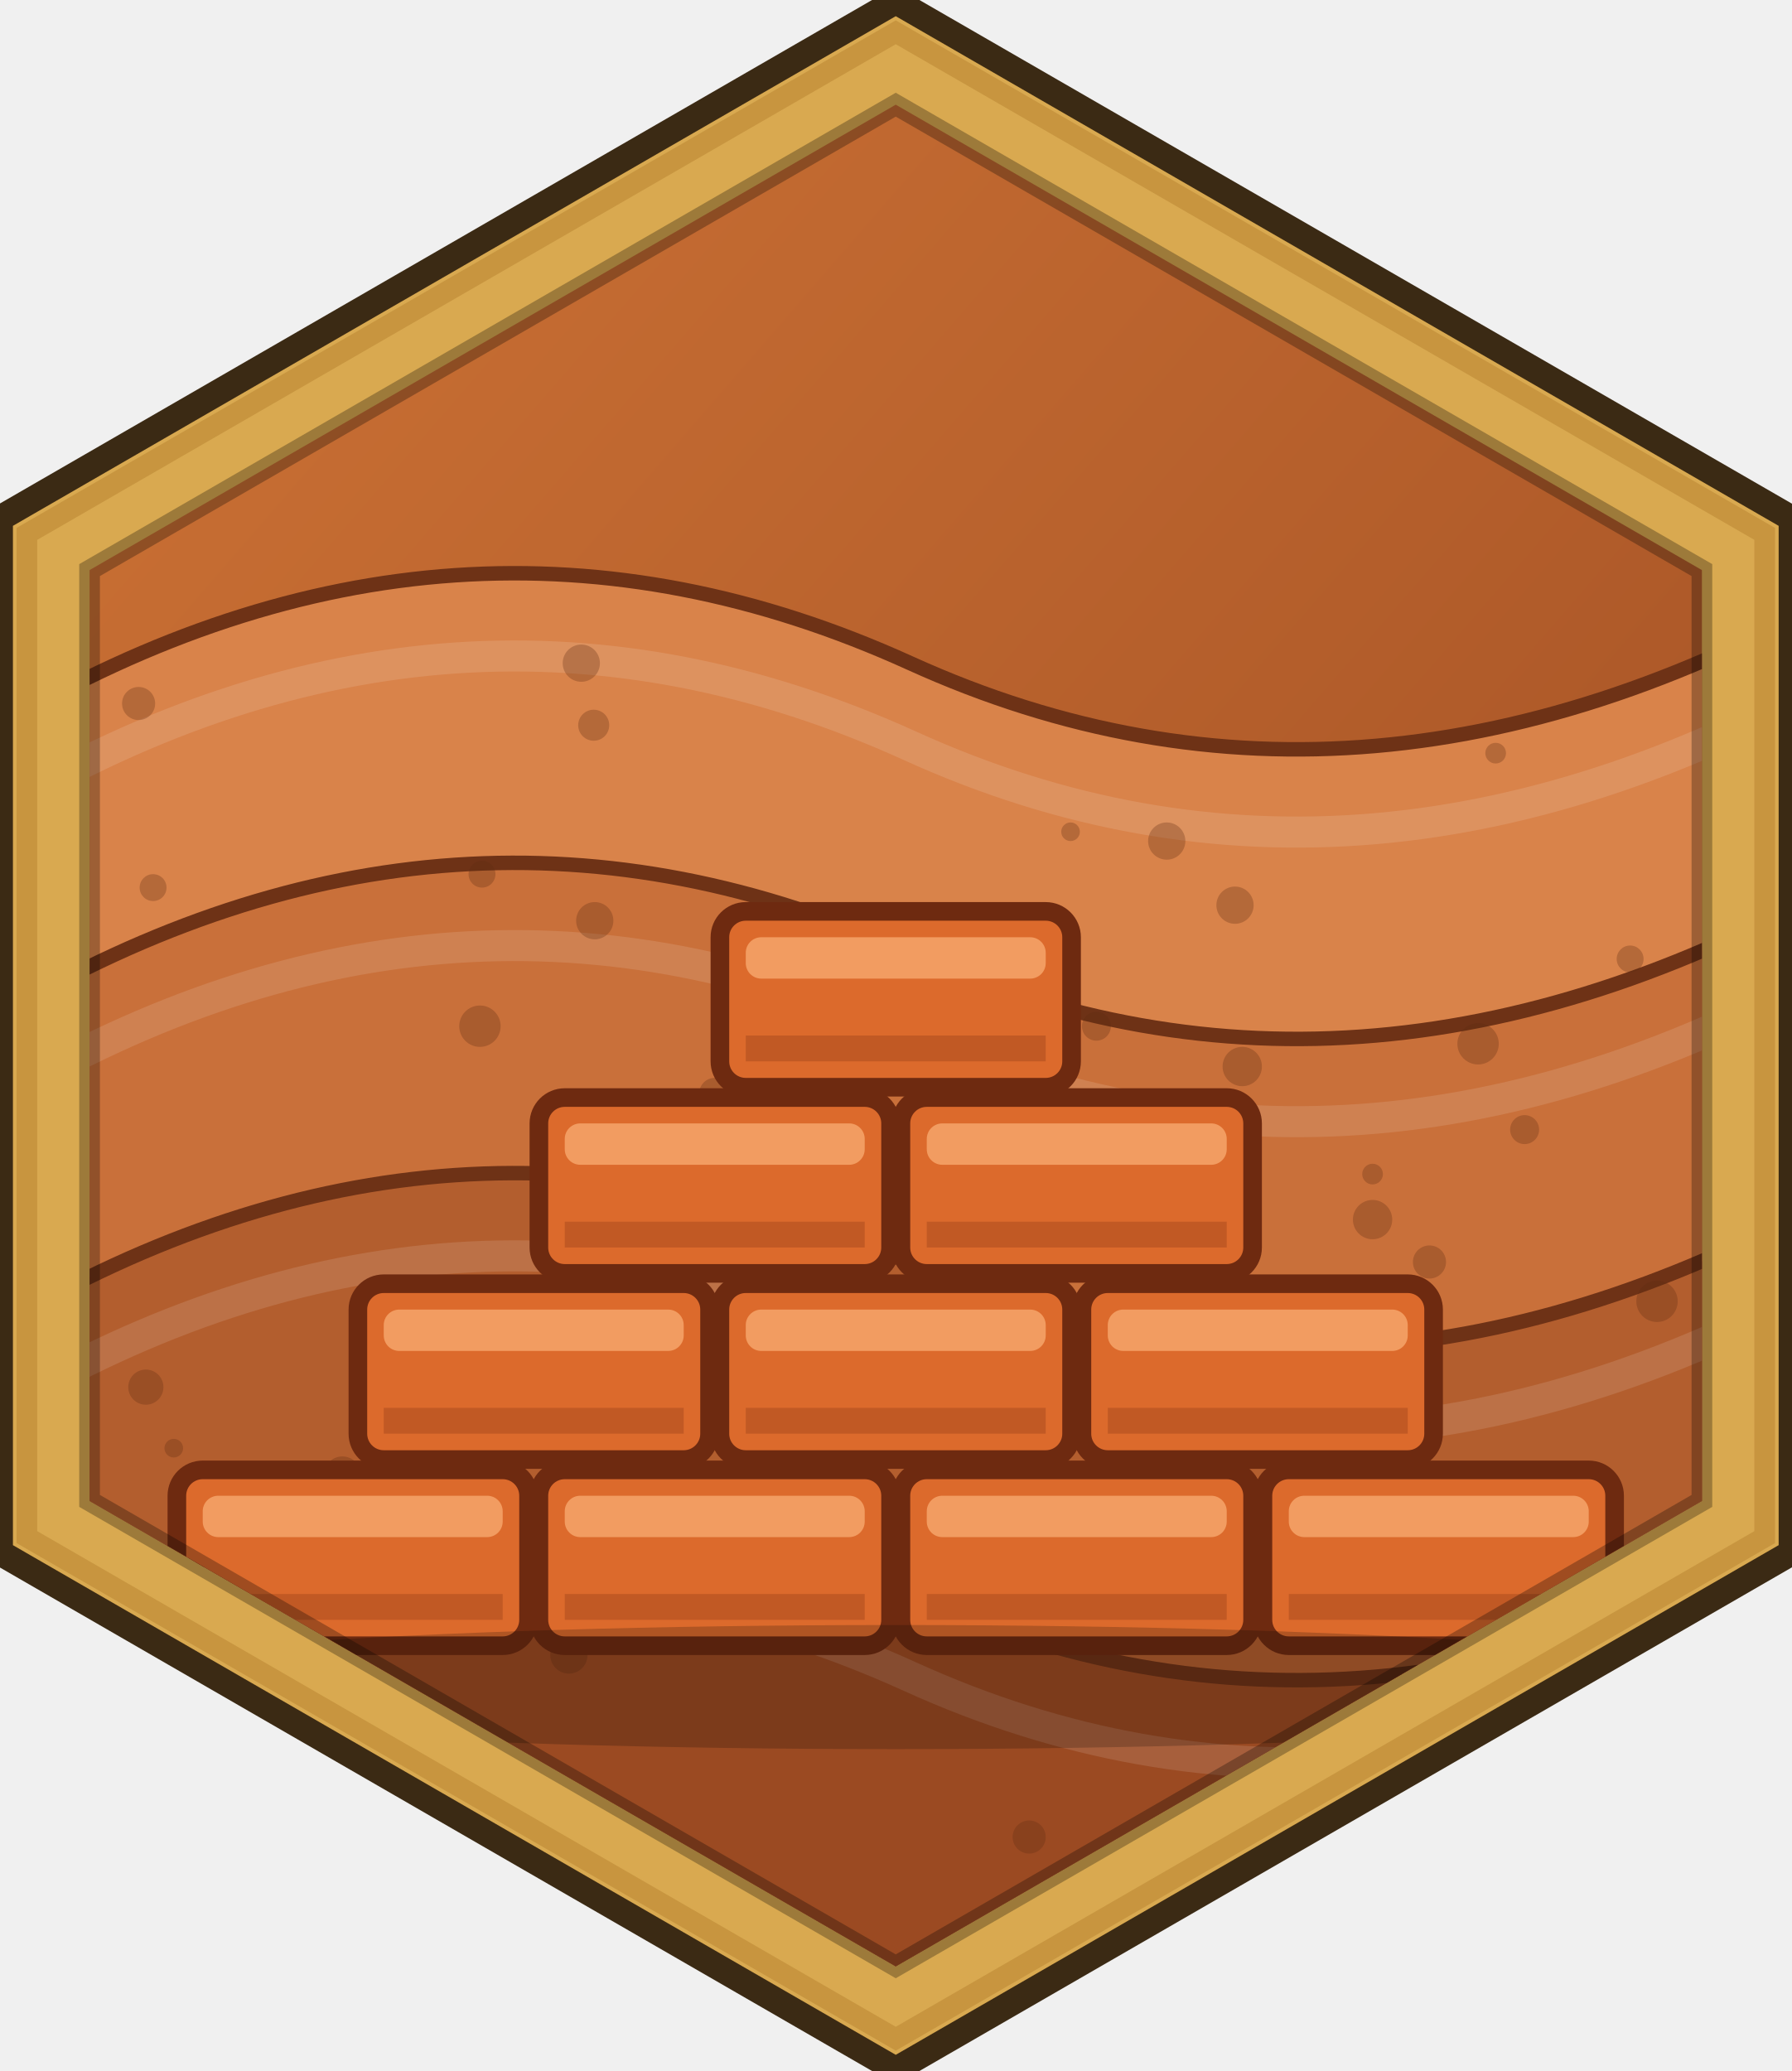
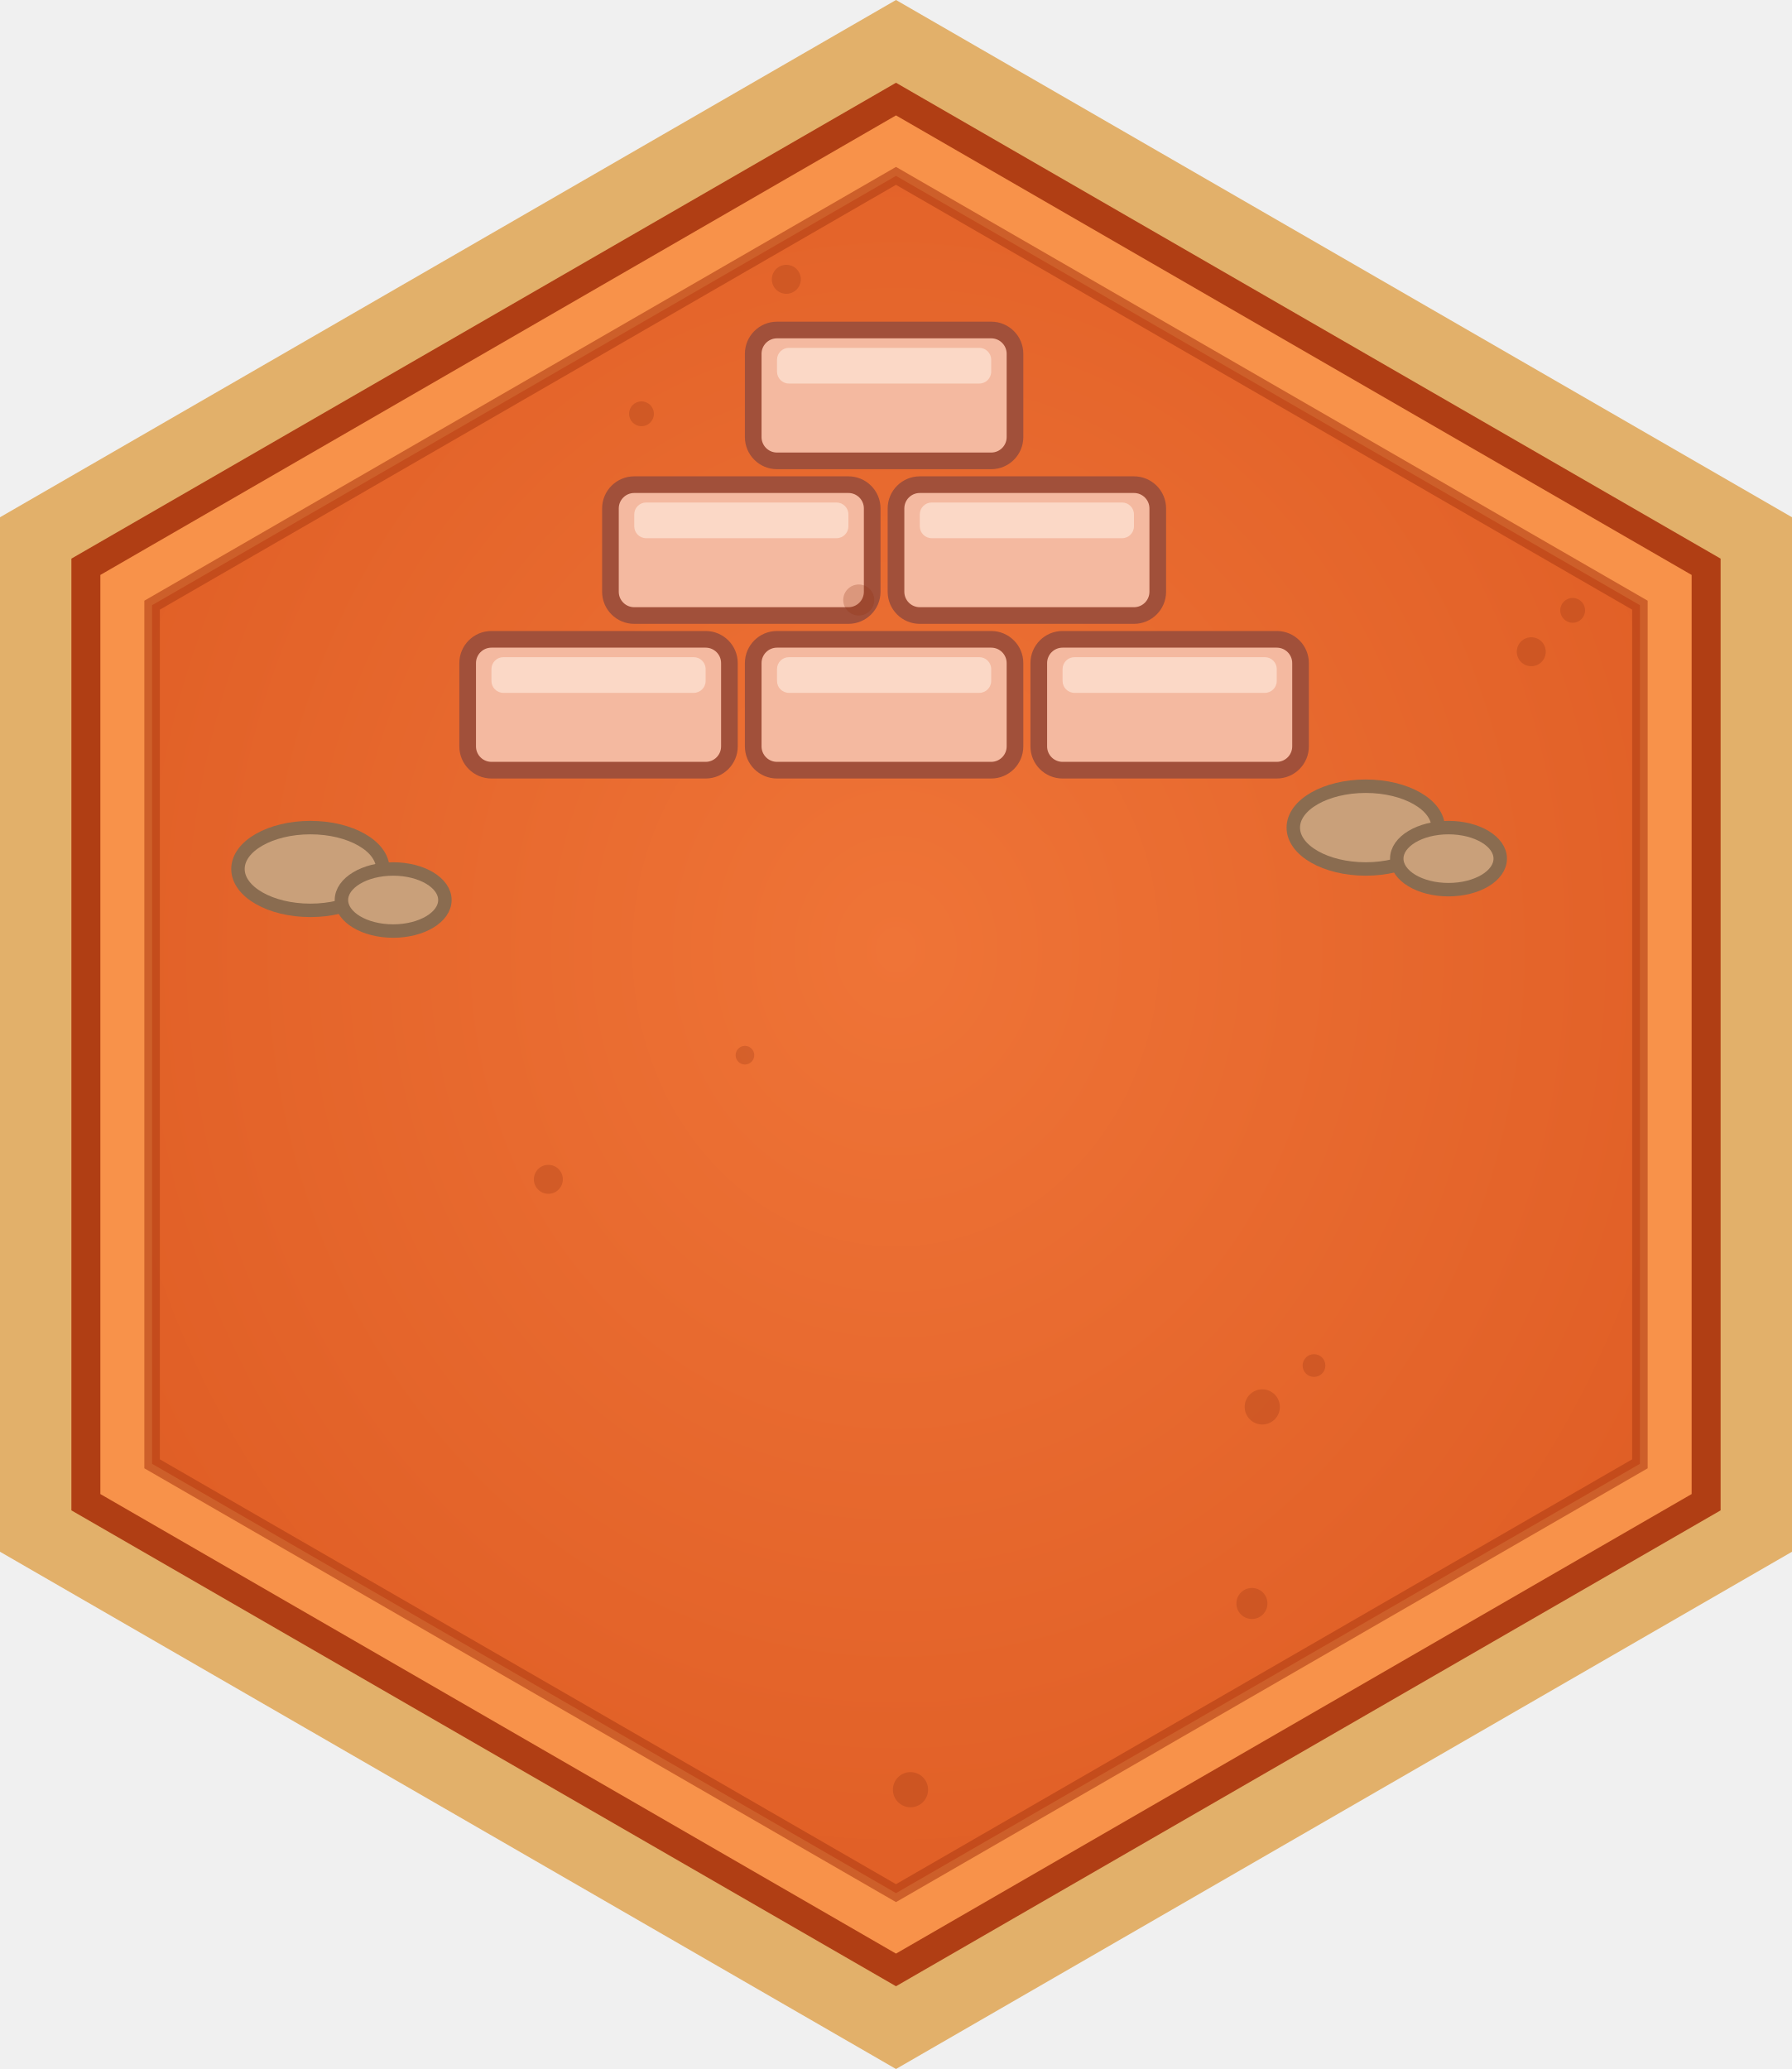
- <svg xmlns="http://www.w3.org/2000/svg" viewBox="0 0 173.21 200.00" width="173" height="200">
+ <svg xmlns="http://www.w3.org/2000/svg" viewBox="0 0 173.2 200" width="173.2" height="200">
  <defs>
-     <linearGradient id="hills-g" x1="0" y1="0" x2="1" y2="1">
-       <stop offset="0" stop-color="#cf7436" />
-       <stop offset="1" stop-color="#9b4a21" />
-     </linearGradient>
-     <clipPath id="hills-c">
-       <polygon points="86.60,10.00 164.54,55.00 164.54,145.00 86.60,190.00 8.66,145.00 8.66,55.00" />
+     <radialGradient id="gh" cx=".5" cy=".45" r=".7">
+       <stop offset="0" stop-color="#ef7437" />
+       <stop offset="1" stop-color="#dd5a22" />
+     </radialGradient>
+     <clipPath id="ch">
+       <polygon points="86.6,16.0 159.3,58.0 159.3,142.0 86.6,184.0 13.9,142.0 13.9,58.0" />
    </clipPath>
  </defs>
-   <polygon points="86.60,0.00 173.21,50.00 173.21,150.00 86.60,200.00 -0.00,150.00 0.00,50.00" fill="#d9a950" />
-   <polygon points="86.60,3.00 170.61,51.50 170.61,148.50 86.60,197.00 2.60,148.50 2.60,51.50" fill="none" stroke="#b98532" stroke-width="2" opacity=".55" />
-   <g clip-path="url(#hills-c)">
-     <rect width="173.21" height="200.0" fill="url(#hills-g)" />
-     <path d="M0,70 Q44,44 88,64 T180,56 L180,210 L0,210Z" fill="#d9834a" stroke="#6e3216" stroke-width="1.4" />
-     <path d="M0,78 Q44,52 88,72 T180,64" fill="none" stroke="#fff" stroke-opacity=".12" stroke-width="3" />
-     <path d="M0,98 Q44,72 88,92 T180,84 L180,210 L0,210Z" fill="#c9703a" stroke="#6e3216" stroke-width="1.4" />
-     <path d="M0,106 Q44,80 88,100 T180,92" fill="none" stroke="#fff" stroke-opacity=".12" stroke-width="3" />
-     <path d="M0,128 Q44,102 88,122 T180,114 L180,210 L0,210Z" fill="#b35e2e" stroke="#6e3216" stroke-width="1.4" />
-     <path d="M0,136 Q44,110 88,130 T180,122" fill="none" stroke="#fff" stroke-opacity=".12" stroke-width="3" />
-     <path d="M0,160 Q44,134 88,154 T180,146 L180,210 L0,210Z" fill="#9b4a22" stroke="#6e3216" stroke-width="1.4" />
-     <path d="M0,168 Q44,142 88,162 T180,154" fill="none" stroke="#fff" stroke-opacity=".12" stroke-width="3" />
-     <circle cx="46.5" cy="130.7" r="1.2" fill="#5e2a12" opacity=".3" />
-     <circle cx="102.5" cy="141.3" r="0.9" fill="#5e2a12" opacity=".3" />
-     <circle cx="12.0" cy="168.9" r="1.1" fill="#5e2a12" opacity=".3" />
-     <circle cx="45.9" cy="189.4" r="1.4" fill="#5e2a12" opacity=".3" />
-     <circle cx="138.2" cy="121.9" r="1.6" fill="#5e2a12" opacity=".3" />
-     <circle cx="33.1" cy="142.5" r="1.8" fill="#5e2a12" opacity=".3" />
-     <circle cx="90.2" cy="156.4" r="1.6" fill="#5e2a12" opacity=".3" />
-     <circle cx="19.8" cy="158.6" r="1.5" fill="#5e2a12" opacity=".3" />
-     <circle cx="56.2" cy="64.0" r="1.8" fill="#5e2a12" opacity=".3" />
-     <circle cx="82.4" cy="153.4" r="1.9" fill="#5e2a12" opacity=".3" />
-     <circle cx="119.4" cy="179.7" r="1.3" fill="#5e2a12" opacity=".3" />
-     <circle cx="132.7" cy="117.8" r="1.9" fill="#5e2a12" opacity=".3" />
-     <circle cx="144.6" cy="72.7" r="1.0" fill="#5e2a12" opacity=".3" />
-     <circle cx="43.2" cy="185.5" r="1.3" fill="#5e2a12" opacity=".3" />
-     <circle cx="106.0" cy="99.1" r="1.4" fill="#5e2a12" opacity=".3" />
-     <circle cx="69.1" cy="105.6" r="1.5" fill="#5e2a12" opacity=".3" />
-     <circle cx="99.5" cy="177.5" r="1.6" fill="#5e2a12" opacity=".3" />
-     <circle cx="152.3" cy="171.3" r="2.0" fill="#5e2a12" opacity=".3" />
-     <circle cx="112.8" cy="81.2" r="1.8" fill="#5e2a12" opacity=".3" />
-     <circle cx="157.8" cy="177.6" r="1.5" fill="#5e2a12" opacity=".3" />
-     <circle cx="119.4" cy="87.4" r="1.8" fill="#5e2a12" opacity=".3" />
-     <circle cx="97.9" cy="97.0" r="0.9" fill="#5e2a12" opacity=".3" />
-     <circle cx="140.8" cy="188.7" r="0.9" fill="#5e2a12" opacity=".3" />
-     <circle cx="132.7" cy="113.4" r="1.0" fill="#5e2a12" opacity=".3" />
-     <circle cx="55.0" cy="159.9" r="1.8" fill="#5e2a12" opacity=".3" />
-     <circle cx="16.8" cy="139.9" r="0.9" fill="#5e2a12" opacity=".3" />
-     <circle cx="120.1" cy="103.0" r="1.9" fill="#5e2a12" opacity=".3" />
-     <circle cx="160.2" cy="125.7" r="2.0" fill="#5e2a12" opacity=".3" />
-     <circle cx="57.4" cy="70.0" r="1.5" fill="#5e2a12" opacity=".3" />
-     <circle cx="14.8" cy="85.7" r="1.3" fill="#5e2a12" opacity=".3" />
-     <circle cx="103.5" cy="80.3" r="0.9" fill="#5e2a12" opacity=".3" />
-     <circle cx="142.9" cy="100.8" r="2.0" fill="#5e2a12" opacity=".3" />
-     <circle cx="147.4" cy="109.1" r="1.4" fill="#5e2a12" opacity=".3" />
-     <circle cx="89.7" cy="143.7" r="1.5" fill="#5e2a12" opacity=".3" />
-     <circle cx="95.7" cy="140.6" r="1.9" fill="#5e2a12" opacity=".3" />
-     <circle cx="87.7" cy="116.1" r="1.7" fill="#5e2a12" opacity=".3" />
-     <circle cx="46.4" cy="99.1" r="2.0" fill="#5e2a12" opacity=".3" />
-     <circle cx="89.8" cy="131.3" r="0.8" fill="#5e2a12" opacity=".3" />
-     <circle cx="73.6" cy="135.4" r="0.8" fill="#5e2a12" opacity=".3" />
-     <circle cx="104.3" cy="142.2" r="0.9" fill="#5e2a12" opacity=".3" />
-     <circle cx="106.1" cy="120.6" r="1.6" fill="#5e2a12" opacity=".3" />
-     <circle cx="64.0" cy="151.9" r="1.7" fill="#5e2a12" opacity=".3" />
-     <circle cx="13.4" cy="67.9" r="1.6" fill="#5e2a12" opacity=".3" />
-     <circle cx="157.6" cy="92.6" r="1.3" fill="#5e2a12" opacity=".3" />
-     <circle cx="100.8" cy="101.6" r="1.2" fill="#5e2a12" opacity=".3" />
-     <circle cx="57.9" cy="108.0" r="1.5" fill="#5e2a12" opacity=".3" />
-     <circle cx="56.0" cy="109.0" r="1.7" fill="#5e2a12" opacity=".3" />
-     <circle cx="14.1" cy="134.0" r="1.7" fill="#5e2a12" opacity=".3" />
-     <circle cx="57.5" cy="88.9" r="1.8" fill="#5e2a12" opacity=".3" />
-     <circle cx="46.6" cy="84.4" r="1.3" fill="#5e2a12" opacity=".3" />
-     <rect x="17.1" y="142" width="34" height="17" rx="2.5" fill="#dc6a2c" stroke="#6e2a10" stroke-width="1.8" />
-     <rect x="19.6" y="144.5" width="29" height="4" rx="1.5" fill="#f6a56a" opacity=".85" />
-     <rect x="19.6" y="154" width="29" height="2.5" fill="#8f3a15" opacity=".35" />
-     <rect x="52.1" y="142" width="34" height="17" rx="2.5" fill="#dc6a2c" stroke="#6e2a10" stroke-width="1.8" />
-     <rect x="54.6" y="144.5" width="29" height="4" rx="1.5" fill="#f6a56a" opacity=".85" />
-     <rect x="54.6" y="154" width="29" height="2.5" fill="#8f3a15" opacity=".35" />
-     <rect x="87.1" y="142" width="34" height="17" rx="2.5" fill="#dc6a2c" stroke="#6e2a10" stroke-width="1.8" />
-     <rect x="89.6" y="144.5" width="29" height="4" rx="1.5" fill="#f6a56a" opacity=".85" />
-     <rect x="89.6" y="154" width="29" height="2.5" fill="#8f3a15" opacity=".35" />
-     <rect x="122.1" y="142" width="34" height="17" rx="2.5" fill="#dc6a2c" stroke="#6e2a10" stroke-width="1.8" />
-     <rect x="124.6" y="144.5" width="29" height="4" rx="1.5" fill="#f6a56a" opacity=".85" />
-     <rect x="124.6" y="154" width="29" height="2.5" fill="#8f3a15" opacity=".35" />
-     <rect x="34.6" y="124" width="34" height="17" rx="2.5" fill="#dc6a2c" stroke="#6e2a10" stroke-width="1.8" />
-     <rect x="37.1" y="126.5" width="29" height="4" rx="1.5" fill="#f6a56a" opacity=".85" />
-     <rect x="37.1" y="136" width="29" height="2.5" fill="#8f3a15" opacity=".35" />
-     <rect x="69.6" y="124" width="34" height="17" rx="2.5" fill="#dc6a2c" stroke="#6e2a10" stroke-width="1.8" />
-     <rect x="72.1" y="126.5" width="29" height="4" rx="1.5" fill="#f6a56a" opacity=".85" />
-     <rect x="72.1" y="136" width="29" height="2.5" fill="#8f3a15" opacity=".35" />
-     <rect x="104.6" y="124" width="34" height="17" rx="2.5" fill="#dc6a2c" stroke="#6e2a10" stroke-width="1.8" />
-     <rect x="107.1" y="126.5" width="29" height="4" rx="1.5" fill="#f6a56a" opacity=".85" />
-     <rect x="107.1" y="136" width="29" height="2.5" fill="#8f3a15" opacity=".35" />
-     <rect x="52.1" y="106" width="34" height="17" rx="2.5" fill="#dc6a2c" stroke="#6e2a10" stroke-width="1.8" />
-     <rect x="54.6" y="108.5" width="29" height="4" rx="1.5" fill="#f6a56a" opacity=".85" />
-     <rect x="54.6" y="118" width="29" height="2.5" fill="#8f3a15" opacity=".35" />
-     <rect x="87.1" y="106" width="34" height="17" rx="2.5" fill="#dc6a2c" stroke="#6e2a10" stroke-width="1.8" />
-     <rect x="89.6" y="108.5" width="29" height="4" rx="1.5" fill="#f6a56a" opacity=".85" />
-     <rect x="89.6" y="118" width="29" height="2.5" fill="#8f3a15" opacity=".35" />
-     <rect x="69.6" y="88" width="34" height="17" rx="2.5" fill="#dc6a2c" stroke="#6e2a10" stroke-width="1.8" />
-     <rect x="72.1" y="90.5" width="29" height="4" rx="1.5" fill="#f6a56a" opacity=".85" />
-     <rect x="72.1" y="100" width="29" height="2.5" fill="#8f3a15" opacity=".35" />
-     <ellipse cx="86.603" cy="163" rx="84" ry="6" fill="#000" opacity=".2" />
+   <polygon points="86.6,0.0 173.2,50.0 173.2,150.0 86.6,200.0 -0.0,150.0 -0.0,50.0" fill="#e2b06a" />
+   <polygon points="86.6,8.0 166.3,54.0 166.3,146.0 86.6,192.0 6.9,146.0 6.9,54.0" fill="#b03e14" />
+   <polygon points="86.6,8.0 166.3,54.0 166.3,146.0 86.6,192.0 6.9,146.0 6.9,54.0" fill="#f8924a" clip-path="polygon(0 0,100% 0,0 100%)" opacity=".0" />
+   <polygon points="86.6,10.0 164.5,55.0 164.5,145.0 86.6,190.0 8.7,145.0 8.7,55.0" fill="#f8924a" stroke="#b03e14" stroke-width="2" />
+   <polygon points="86.6,17.0 158.5,58.5 158.5,141.5 86.6,183.0 14.7,141.5 14.7,58.5" fill="url(#gh)" stroke="#b03e14" stroke-width="1.5" stroke-opacity=".6" />
+   <g clip-path="url(#ch)">
+     <g transform="translate(86.6 48) scale(1.15)" stroke="#a1503a" stroke-width="1.4">
+       <rect x="-36" y="12" width="22" height="11" rx="2" fill="#f4b9a0" />
+       <rect x="-34" y="13.5" width="18" height="3" rx="1" fill="#fbd8c6" stroke="none" />
+       <rect x="-12" y="12" width="22" height="11" rx="2" fill="#f4b9a0" />
+       <rect x="-10" y="13.5" width="18" height="3" rx="1" fill="#fbd8c6" stroke="none" />
+       <rect x="12" y="12" width="22" height="11" rx="2" fill="#f4b9a0" />
+       <rect x="14" y="13.5" width="18" height="3" rx="1" fill="#fbd8c6" stroke="none" />
+       <rect x="-24" y="-1" width="22" height="11" rx="2" fill="#f4b9a0" />
+       <rect x="-22" y="0.5" width="18" height="3" rx="1" fill="#fbd8c6" stroke="none" />
+       <rect x="0" y="-1" width="22" height="11" rx="2" fill="#f4b9a0" />
+       <rect x="2" y="0.5" width="18" height="3" rx="1" fill="#fbd8c6" stroke="none" />
+       <rect x="-12" y="-14" width="22" height="11" rx="2" fill="#f4b9a0" />
+       <rect x="-10" y="-12.5" width="18" height="3" rx="1" fill="#fbd8c6" stroke="none" />
+     </g>
+     <g stroke="#8a6c50" stroke-width="1.3">
+       <ellipse cx="30" cy="84" rx="7" ry="4" fill="#c9a07a" />
+       <ellipse cx="38" cy="87" rx="5" ry="3" fill="#c9a07a" />
+     </g>
+     <g stroke="#8a6c50" stroke-width="1.3">
+       <ellipse cx="132" cy="80" rx="7" ry="4" fill="#c9a07a" />
+       <ellipse cx="140" cy="83" rx="5" ry="3" fill="#c9a07a" />
+     </g>
+     <circle cx="122" cy="136" r="1.7" fill="#8e2f10" opacity="0.25" />
+     <circle cx="121" cy="155" r="1.5" fill="#8e2f10" opacity="0.25" />
+     <circle cx="83" cy="58" r="1.5" fill="#8e2f10" opacity="0.25" />
+     <circle cx="62" cy="40" r="1.2" fill="#8e2f10" opacity="0.25" />
+     <circle cx="137" cy="43" r="1.4" fill="#8e2f10" opacity="0.25" />
+     <circle cx="72" cy="102" r="0.9" fill="#8e2f10" opacity="0.25" />
+     <circle cx="148" cy="63" r="1.4" fill="#8e2f10" opacity="0.25" />
+     <circle cx="76" cy="27" r="1.4" fill="#8e2f10" opacity="0.25" />
+     <circle cx="39" cy="33" r="0.8" fill="#8e2f10" opacity="0.25" />
+     <circle cx="41" cy="39" r="1.4" fill="#8e2f10" opacity="0.25" />
+     <circle cx="88" cy="173" r="1.7" fill="#8e2f10" opacity="0.25" />
+     <circle cx="152" cy="59" r="1.2" fill="#8e2f10" opacity="0.25" />
+     <circle cx="53" cy="114" r="1.4" fill="#8e2f10" opacity="0.25" />
+     <circle cx="127" cy="132" r="1.1" fill="#8e2f10" opacity="0.25" />
  </g>
-   <polygon points="86.60,10.00 164.54,55.00 164.54,145.00 86.60,190.00 8.66,145.00 8.66,55.00" fill="none" stroke="#000" stroke-opacity=".28" stroke-width="2" />
-   <polygon points="86.60,0.00 173.21,50.00 173.21,150.00 86.60,200.00 -0.00,150.00 0.00,50.00" fill="none" stroke="#3b2a14" stroke-width="2.5" stroke-linejoin="round" />
</svg>
